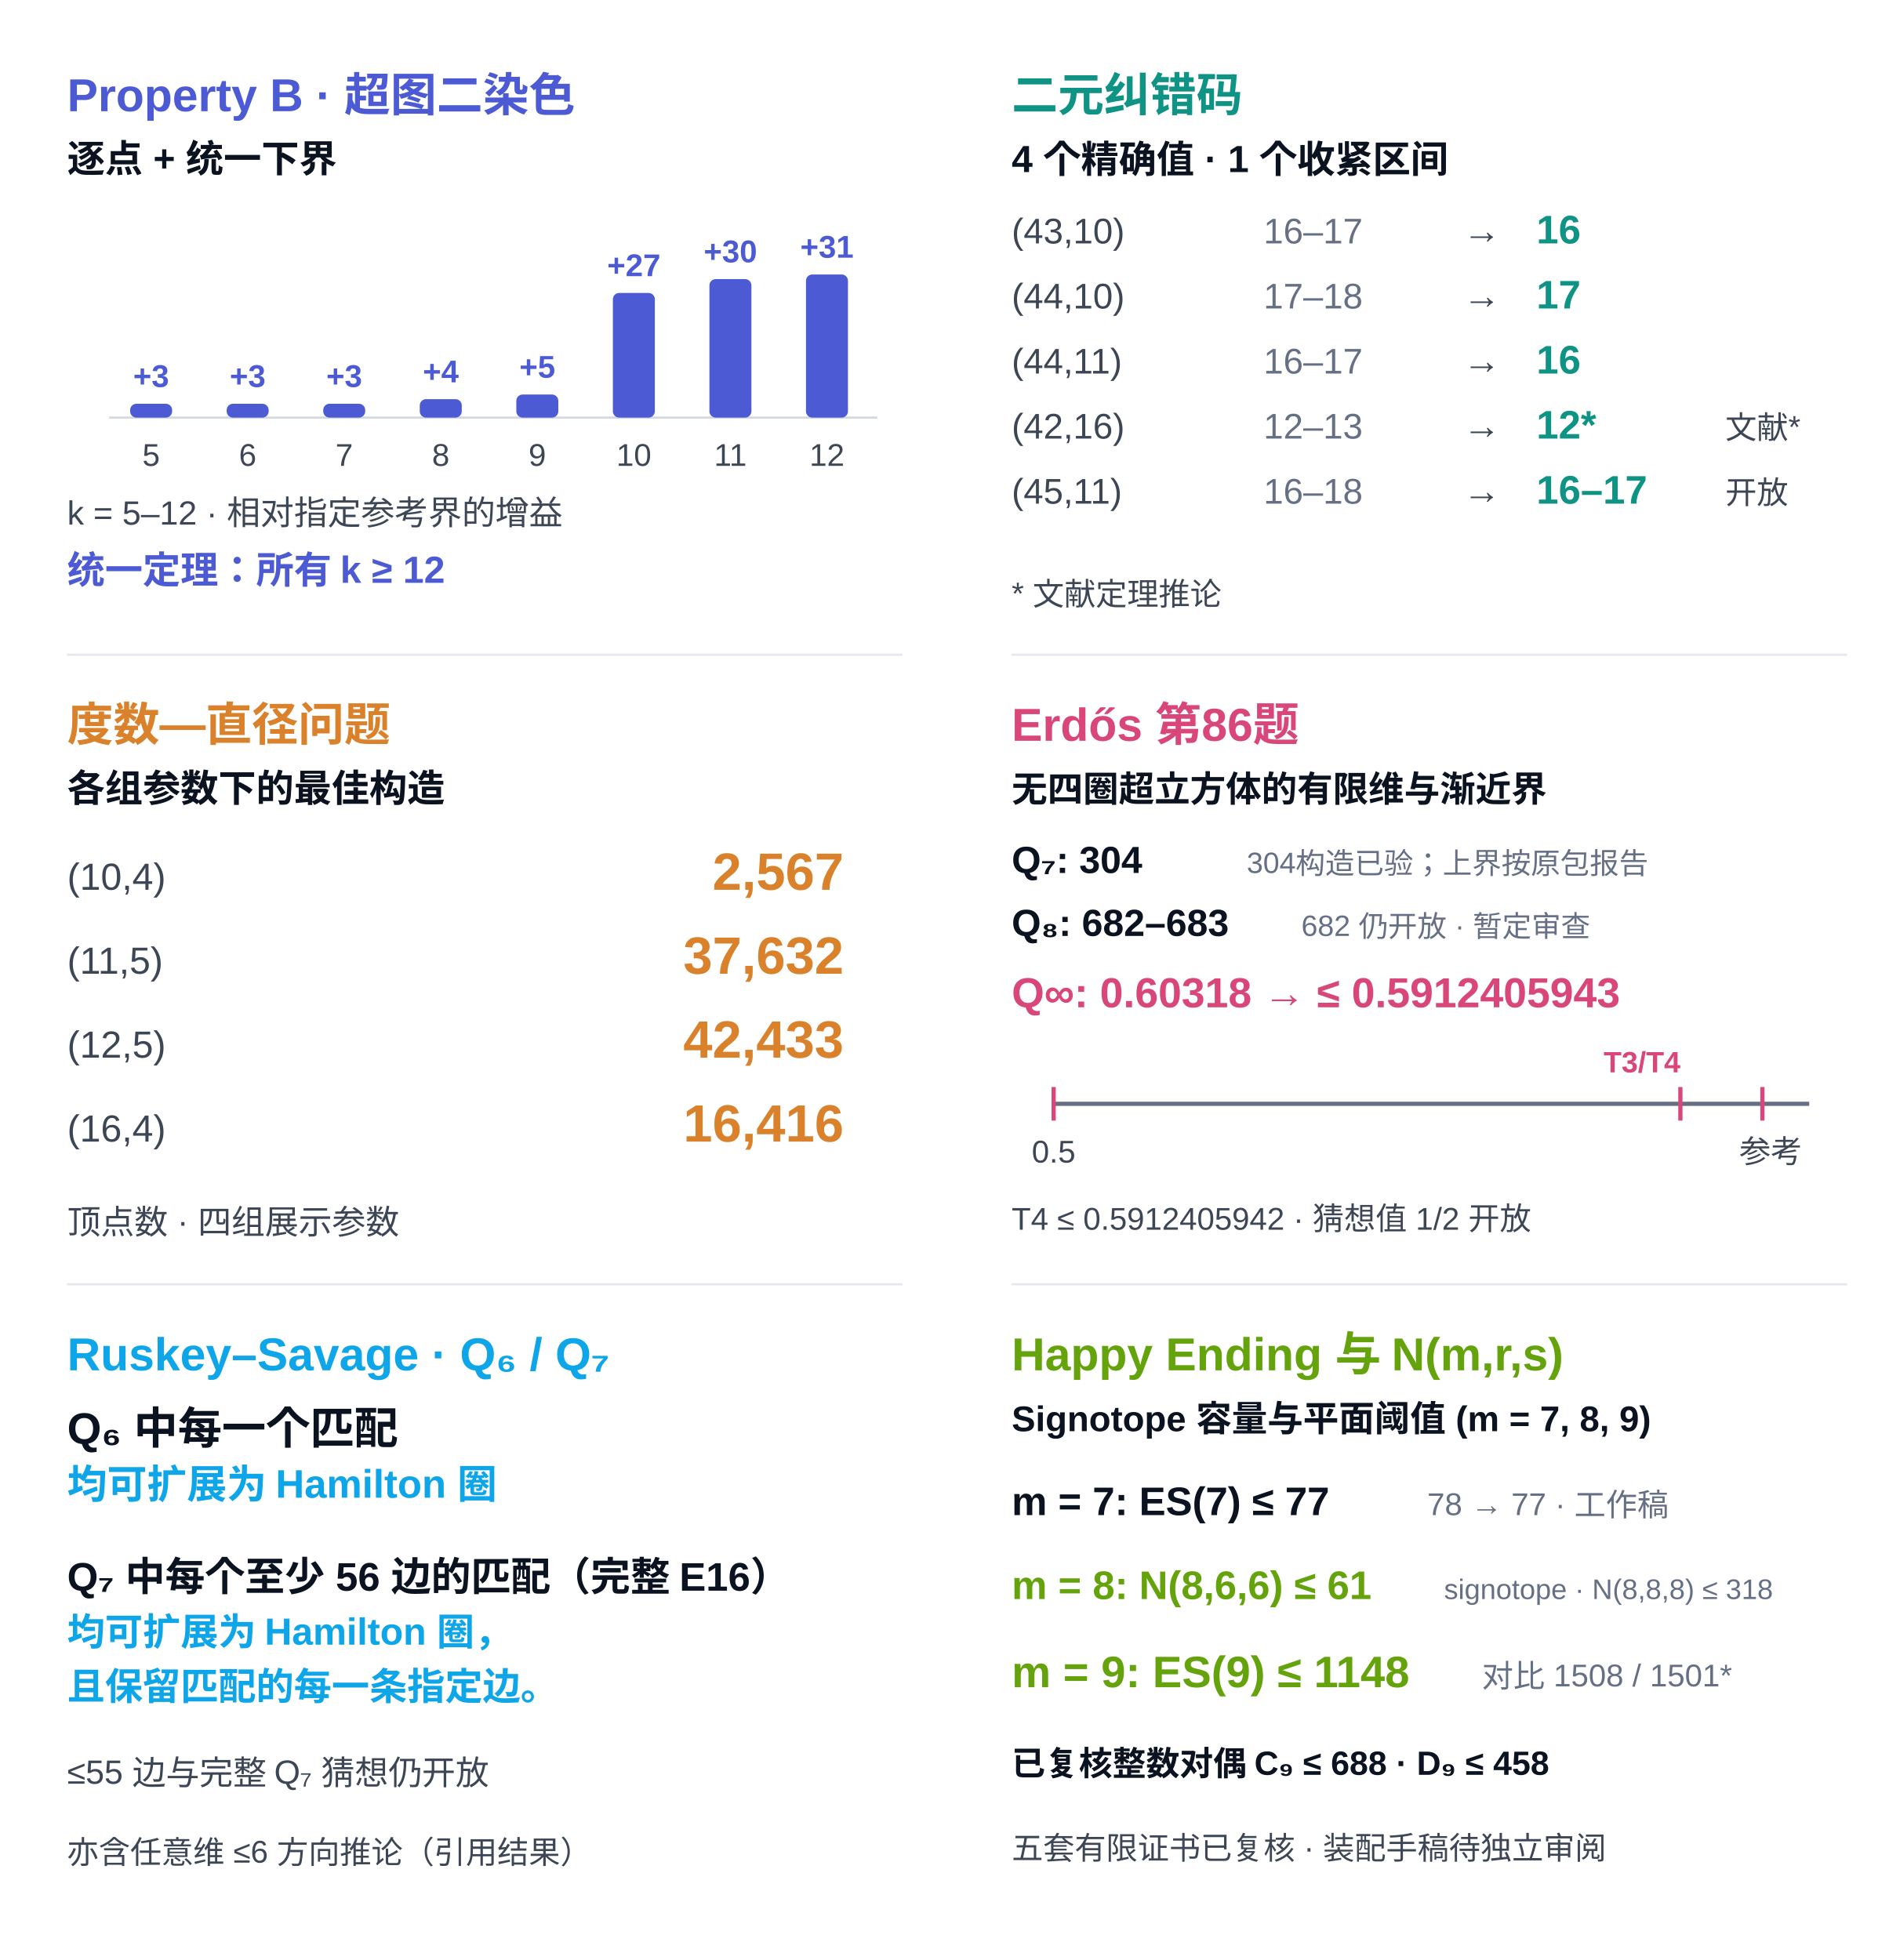
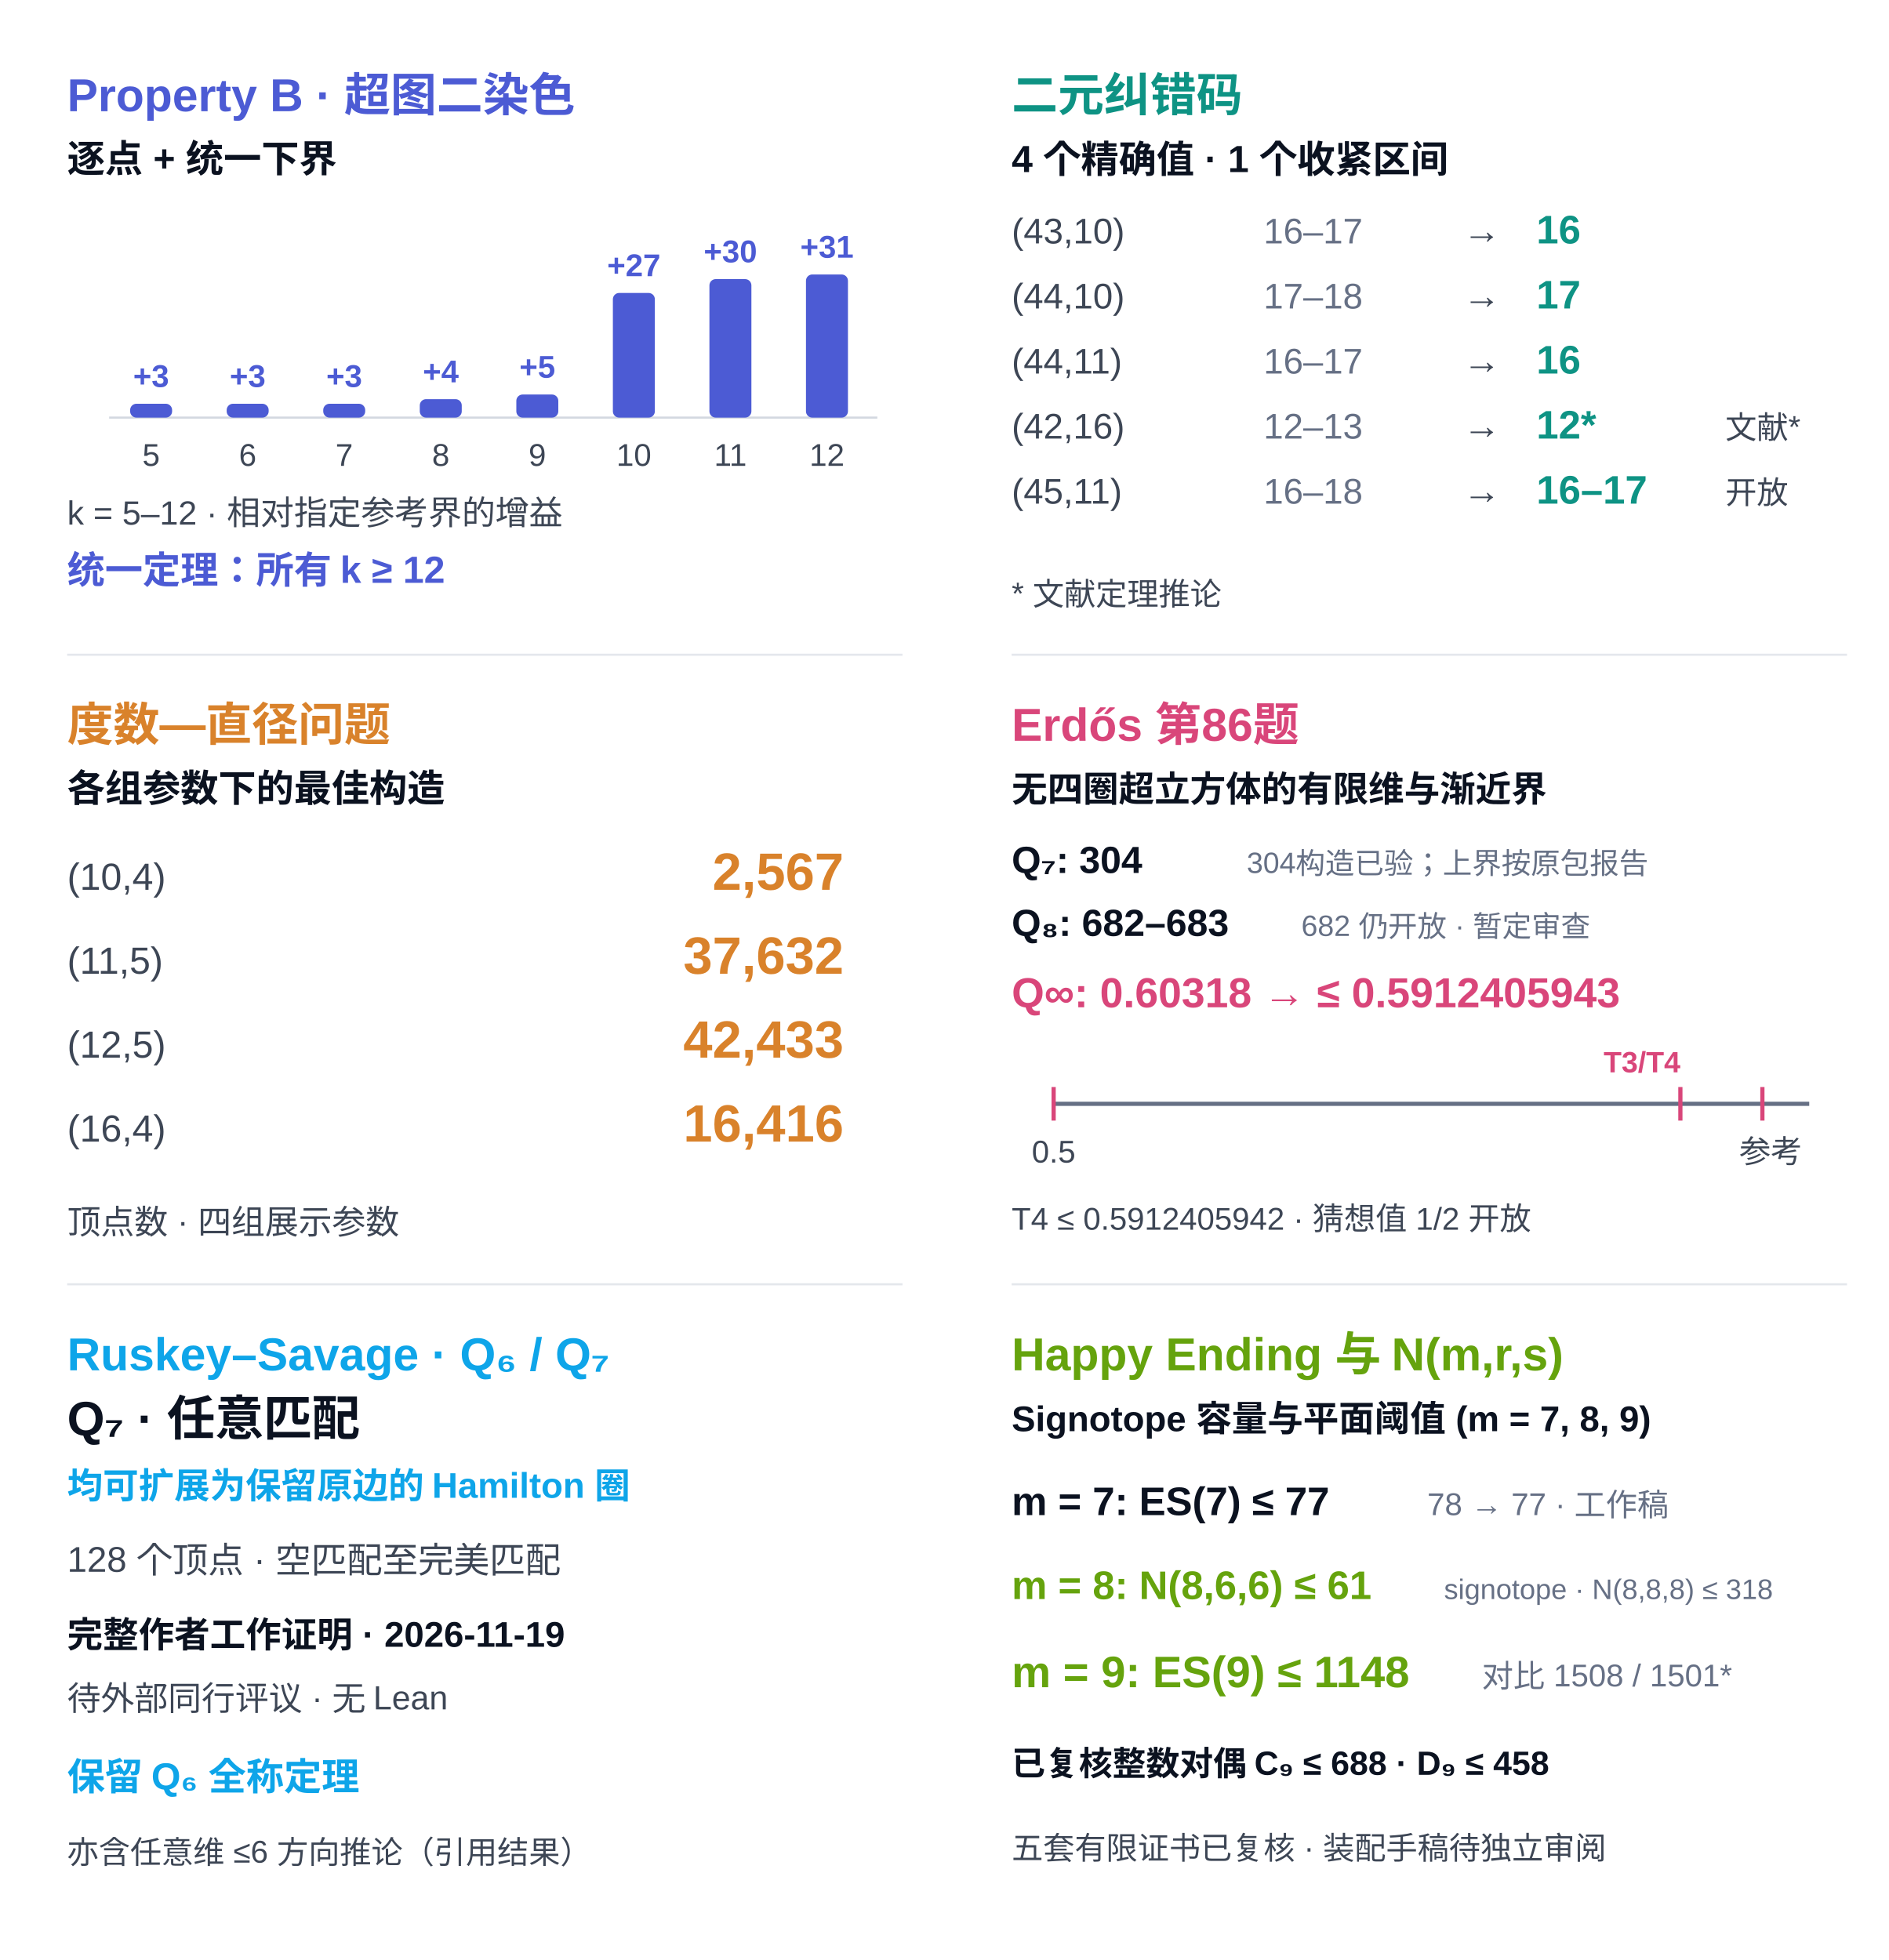
<svg xmlns="http://www.w3.org/2000/svg" width="900" height="934" viewBox="0 0 900 934" role="img">
  <rect width="900" height="934" fill="white" />
  <g font-family="Arial, PingFang SC, Microsoft YaHei, sans-serif">
    <text x="32" y="53" font-size="22" fill="#4C5BD4" font-weight="650" text-anchor="start">Property B · 超图二染色</text>
    <text x="32" y="82" font-size="18" fill="#0B1220" font-weight="550" text-anchor="start">逐点 + 统一下界</text>
    <line x1="52" y1="199" x2="418" y2="199" stroke="#D3D8E0" stroke-width="1" />
    <rect x="62" y="192.4" width="20" height="6.6" rx="3" fill="#4C5BD4" />
    <text x="72" y="184.4" font-size="15" fill="#4C5BD4" font-weight="600" text-anchor="middle">+3</text>
    <text x="72" y="222" font-size="15" fill="#3D4655" font-weight="400" text-anchor="middle">5</text>
    <rect x="108" y="192.4" width="20" height="6.6" rx="3" fill="#4C5BD4" />
    <text x="118" y="184.4" font-size="15" fill="#4C5BD4" font-weight="600" text-anchor="middle">+3</text>
    <text x="118" y="222" font-size="15" fill="#3D4655" font-weight="400" text-anchor="middle">6</text>
    <rect x="154" y="192.4" width="20" height="6.6" rx="3" fill="#4C5BD4" />
    <text x="164" y="184.4" font-size="15" fill="#4C5BD4" font-weight="600" text-anchor="middle">+3</text>
    <text x="164" y="222" font-size="15" fill="#3D4655" font-weight="400" text-anchor="middle">7</text>
    <rect x="200" y="190.2" width="20" height="8.8" rx="3" fill="#4C5BD4" />
    <text x="210" y="182.2" font-size="15" fill="#4C5BD4" font-weight="600" text-anchor="middle">+4</text>
    <text x="210" y="222" font-size="15" fill="#3D4655" font-weight="400" text-anchor="middle">8</text>
    <rect x="246" y="188.0" width="20" height="11.0" rx="3" fill="#4C5BD4" />
    <text x="256" y="180.0" font-size="15" fill="#4C5BD4" font-weight="600" text-anchor="middle">+5</text>
    <text x="256" y="222" font-size="15" fill="#3D4655" font-weight="400" text-anchor="middle">9</text>
    <rect x="292" y="139.6" width="20" height="59.4" rx="3" fill="#4C5BD4" />
    <text x="302" y="131.6" font-size="15" fill="#4C5BD4" font-weight="600" text-anchor="middle">+27</text>
    <text x="302" y="222" font-size="15" fill="#3D4655" font-weight="400" text-anchor="middle">10</text>
    <rect x="338" y="133.0" width="20" height="66.0" rx="3" fill="#4C5BD4" />
    <text x="348" y="125.0" font-size="15" fill="#4C5BD4" font-weight="600" text-anchor="middle">+30</text>
    <text x="348" y="222" font-size="15" fill="#3D4655" font-weight="400" text-anchor="middle">11</text>
    <rect x="384" y="130.8" width="20" height="68.2" rx="3" fill="#4C5BD4" />
    <text x="394" y="122.8" font-size="15" fill="#4C5BD4" font-weight="600" text-anchor="middle">+31</text>
    <text x="394" y="222" font-size="15" fill="#3D4655" font-weight="400" text-anchor="middle">12</text>
    <text x="32" y="250" font-size="16" fill="#3D4655" font-weight="400" text-anchor="start">k = 5–12 · 相对指定参考界的增益</text>
    <text x="32" y="278" font-size="18" fill="#4C5BD4" font-weight="550" text-anchor="start">统一定理：所有 k ≥ 12</text>
    <line x1="32" y1="312" x2="430" y2="312" stroke="#E4E7EC" stroke-width="1" />
    <text x="482" y="53" font-size="22" fill="#0E9384" font-weight="650" text-anchor="start">二元纠错码</text>
    <text x="482" y="82" font-size="18" fill="#0B1220" font-weight="550" text-anchor="start">4 个精确值 · 1 个收紧区间</text>
    <text x="482" y="116" font-size="17" fill="#3D4655" font-weight="400" text-anchor="start">(43,10)</text>
    <text x="602" y="116" font-size="17" fill="#667085" font-weight="400" text-anchor="start">16–17</text>
    <text x="697" y="116" font-size="18" fill="#3D4655" font-weight="400" text-anchor="start">→</text>
    <text x="732" y="116" font-size="19" fill="#0E9384" font-weight="650" text-anchor="start">16</text>
    <text x="822" y="116" font-size="15" fill="#3D4655" font-weight="400" text-anchor="start" />
    <text x="482" y="147" font-size="17" fill="#3D4655" font-weight="400" text-anchor="start">(44,10)</text>
    <text x="602" y="147" font-size="17" fill="#667085" font-weight="400" text-anchor="start">17–18</text>
    <text x="697" y="147" font-size="18" fill="#3D4655" font-weight="400" text-anchor="start">→</text>
    <text x="732" y="147" font-size="19" fill="#0E9384" font-weight="650" text-anchor="start">17</text>
    <text x="822" y="147" font-size="15" fill="#3D4655" font-weight="400" text-anchor="start" />
    <text x="482" y="178" font-size="17" fill="#3D4655" font-weight="400" text-anchor="start">(44,11)</text>
    <text x="602" y="178" font-size="17" fill="#667085" font-weight="400" text-anchor="start">16–17</text>
    <text x="697" y="178" font-size="18" fill="#3D4655" font-weight="400" text-anchor="start">→</text>
    <text x="732" y="178" font-size="19" fill="#0E9384" font-weight="650" text-anchor="start">16</text>
    <text x="822" y="178" font-size="15" fill="#3D4655" font-weight="400" text-anchor="start" />
    <text x="482" y="209" font-size="17" fill="#3D4655" font-weight="400" text-anchor="start">(42,16)</text>
    <text x="602" y="209" font-size="17" fill="#667085" font-weight="400" text-anchor="start">12–13</text>
    <text x="697" y="209" font-size="18" fill="#3D4655" font-weight="400" text-anchor="start">→</text>
    <text x="732" y="209" font-size="19" fill="#0E9384" font-weight="650" text-anchor="start">12*</text>
    <text x="822" y="209" font-size="15" fill="#3D4655" font-weight="400" text-anchor="start">文献*</text>
    <text x="482" y="240" font-size="17" fill="#3D4655" font-weight="400" text-anchor="start">(45,11)</text>
    <text x="602" y="240" font-size="17" fill="#667085" font-weight="400" text-anchor="start">16–18</text>
    <text x="697" y="240" font-size="18" fill="#3D4655" font-weight="400" text-anchor="start">→</text>
    <text x="732" y="240" font-size="19" fill="#0E9384" font-weight="650" text-anchor="start">16–17</text>
    <text x="822" y="240" font-size="15" fill="#3D4655" font-weight="400" text-anchor="start">开放</text>
    <text x="482" y="288" font-size="15" fill="#3D4655" font-weight="400" text-anchor="start">* 文献定理推论</text>
    <line x1="482" y1="312" x2="880" y2="312" stroke="#E4E7EC" stroke-width="1" />
    <text x="32" y="353" font-size="22" fill="#D9822B" font-weight="650" text-anchor="start">度数—直径问题</text>
    <text x="32" y="382" font-size="18" fill="#0B1220" font-weight="550" text-anchor="start">各组参数下的最佳构造</text>
    <text x="32" y="424" font-size="18" fill="#3D4655" font-weight="400" text-anchor="start">(10,4)</text>
    <text x="402" y="424" font-size="25" fill="#D9822B" font-weight="650" text-anchor="end">2,567</text>
    <text x="32" y="464" font-size="18" fill="#3D4655" font-weight="400" text-anchor="start">(11,5)</text>
    <text x="402" y="464" font-size="25" fill="#D9822B" font-weight="650" text-anchor="end">37,632</text>
    <text x="32" y="504" font-size="18" fill="#3D4655" font-weight="400" text-anchor="start">(12,5)</text>
    <text x="402" y="504" font-size="25" fill="#D9822B" font-weight="650" text-anchor="end">42,433</text>
    <text x="32" y="544" font-size="18" fill="#3D4655" font-weight="400" text-anchor="start">(16,4)</text>
    <text x="402" y="544" font-size="25" fill="#D9822B" font-weight="650" text-anchor="end">16,416</text>
    <text x="32" y="588" font-size="16" fill="#3D4655" font-weight="400" text-anchor="start">顶点数 · 四组展示参数</text>
    <line x1="32" y1="612" x2="430" y2="612" stroke="#E4E7EC" stroke-width="1" />
    <text x="482" y="353" font-size="22" fill="#D9467A" font-weight="650" text-anchor="start">Erdős 第86题</text>
    <text x="482" y="382" font-size="17" fill="#0B1220" font-weight="550" text-anchor="start">无四圈超立方体的有限维与渐近界</text>
    <text x="482" y="416" font-size="18" fill="#0B1220" font-weight="600" text-anchor="start">Q₇: 304</text>
    <text x="594" y="416" font-size="14" fill="#667085" font-weight="400" text-anchor="start">304构造已验；上界按原包报告</text>
    <text x="482" y="446" font-size="18" fill="#0B1220" font-weight="600" text-anchor="start">Q₈: 682–683</text>
    <text x="620" y="446" font-size="14" fill="#667085" font-weight="400" text-anchor="start">682 仍开放 · 暂定审查</text>
    <text x="482" y="480" font-size="20" fill="#D9467A" font-weight="650" text-anchor="start">Q∞: 0.60318 → ≤ 0.5912405943</text>
    <line x1="502.0" y1="526" x2="862.0" y2="526" stroke="#667085" stroke-width="2" />
    <line x1="502.0" y1="518" x2="502.0" y2="534" stroke="#D9467A" stroke-width="2" />
    <line x1="800.606" y1="518" x2="800.606" y2="534" stroke="#D9467A" stroke-width="2" />
    <line x1="839.68" y1="518" x2="839.68" y2="534" stroke="#D9467A" stroke-width="2" />
    <text x="502.0" y="554" font-size="15" fill="#3D4655" font-weight="400" text-anchor="middle">0.5</text>
    <text x="800.606" y="511" font-size="14" fill="#D9467A" font-weight="600" text-anchor="end">T3/T4</text>
    <text x="843.68" y="554" font-size="15" fill="#3D4655" font-weight="400" text-anchor="middle">参考</text>
    <text x="482" y="586" font-size="15" fill="#3D4655" font-weight="400" text-anchor="start">T4 ≤ 0.5912405942 · 猜想值 1/2 开放</text>
    <line x1="482" y1="612" x2="880" y2="612" stroke="#E4E7EC" stroke-width="1" />
    <text x="32" y="653" font-size="22" fill="#0EA5E9" font-weight="650" text-anchor="start">Ruskey–Savage · Q₆ / Q₇</text>
-     <text x="32" y="688" font-size="21" fill="#0B1220" font-weight="600" text-anchor="start">Q₆ 中每一个匹配</text>
-     <text x="32" y="714" font-size="19" fill="#0EA5E9" font-weight="600" text-anchor="start">均可扩展为 Hamilton 圈</text>
-     <text x="32" y="758" font-size="19" fill="#0B1220" font-weight="600" text-anchor="start">Q₇ 中每个至少 56 边的匹配（完整 E16）</text>
-     <text x="32" y="784" font-size="18" fill="#0EA5E9" font-weight="600" text-anchor="start">均可扩展为 Hamilton 圈，</text>
-     <text x="32" y="810" font-size="18" fill="#0EA5E9" font-weight="600" text-anchor="start">且保留匹配的每一条指定边。</text>
-     <text x="32" y="850" font-size="16" fill="#3D4655" font-weight="400" text-anchor="start">≤55 边与完整 Q₇ 猜想仍开放</text>
+     <text x="32" y="684" font-size="23" fill="#0B1220" font-weight="600" text-anchor="start">Q₇ · 任意匹配</text>
+     <text x="32" y="714" font-size="17" fill="#0EA5E9" font-weight="600" text-anchor="start">均可扩展为保留原边的 Hamilton 圈</text>
+     <text x="32" y="749" font-size="17" fill="#3D4655" font-weight="400" text-anchor="start">128 个顶点 · 空匹配至完美匹配</text>
+     <text x="32" y="785" font-size="17" fill="#0B1220" font-weight="550" text-anchor="start">完整作者工作证明 · 2026-11-19</text>
+     <text x="32" y="815" font-size="16" fill="#3D4655" font-weight="400" text-anchor="start">待外部同行评议 · 无 Lean</text>
+     <text x="32" y="853" font-size="18" fill="#0EA5E9" font-weight="550" text-anchor="start">保留 Q₆ 全称定理</text>
    <text x="32" y="888" font-size="15" fill="#3D4655" font-weight="400" text-anchor="start">亦含任意维 ≤6 方向推论（引用结果）</text>
    <text x="482" y="653" font-size="22" fill="#65A30D" font-weight="650" text-anchor="start">Happy Ending 与 N(m,r,s)</text>
    <text x="482" y="682" font-size="17" fill="#0B1220" font-weight="550" text-anchor="start">Signotope 容量与平面阈值 (m = 7, 8, 9)</text>
    <text x="482" y="722" font-size="19" fill="#0B1220" font-weight="600" text-anchor="start">m = 7: ES(7) ≤ 77</text>
    <text x="680" y="722" font-size="15" fill="#667085" font-weight="400" text-anchor="start">78 → 77 · 工作稿</text>
    <text x="482" y="762" font-size="19" fill="#65A30D" font-weight="650" text-anchor="start">m = 8: N(8,6,6) ≤ 61</text>
    <text x="688" y="762" font-size="13.5" fill="#667085" font-weight="400" text-anchor="start">signotope · N(8,8,8) ≤ 318</text>
    <text x="482" y="804" font-size="21" fill="#65A30D" font-weight="650" text-anchor="start">m = 9: ES(9) ≤ 1148</text>
    <text x="706" y="804" font-size="15" fill="#667085" font-weight="400" text-anchor="start">对比 1508 / 1501*</text>
    <text x="482" y="846" font-size="16" fill="#0B1220" font-weight="550" text-anchor="start">已复核整数对偶 C₉ ≤ 688 · D₉ ≤ 458</text>
    <text x="482" y="886" font-size="15" fill="#3D4655" font-weight="400" text-anchor="start">五套有限证书已复核 · 装配手稿待独立审阅</text>
  </g>
</svg>
